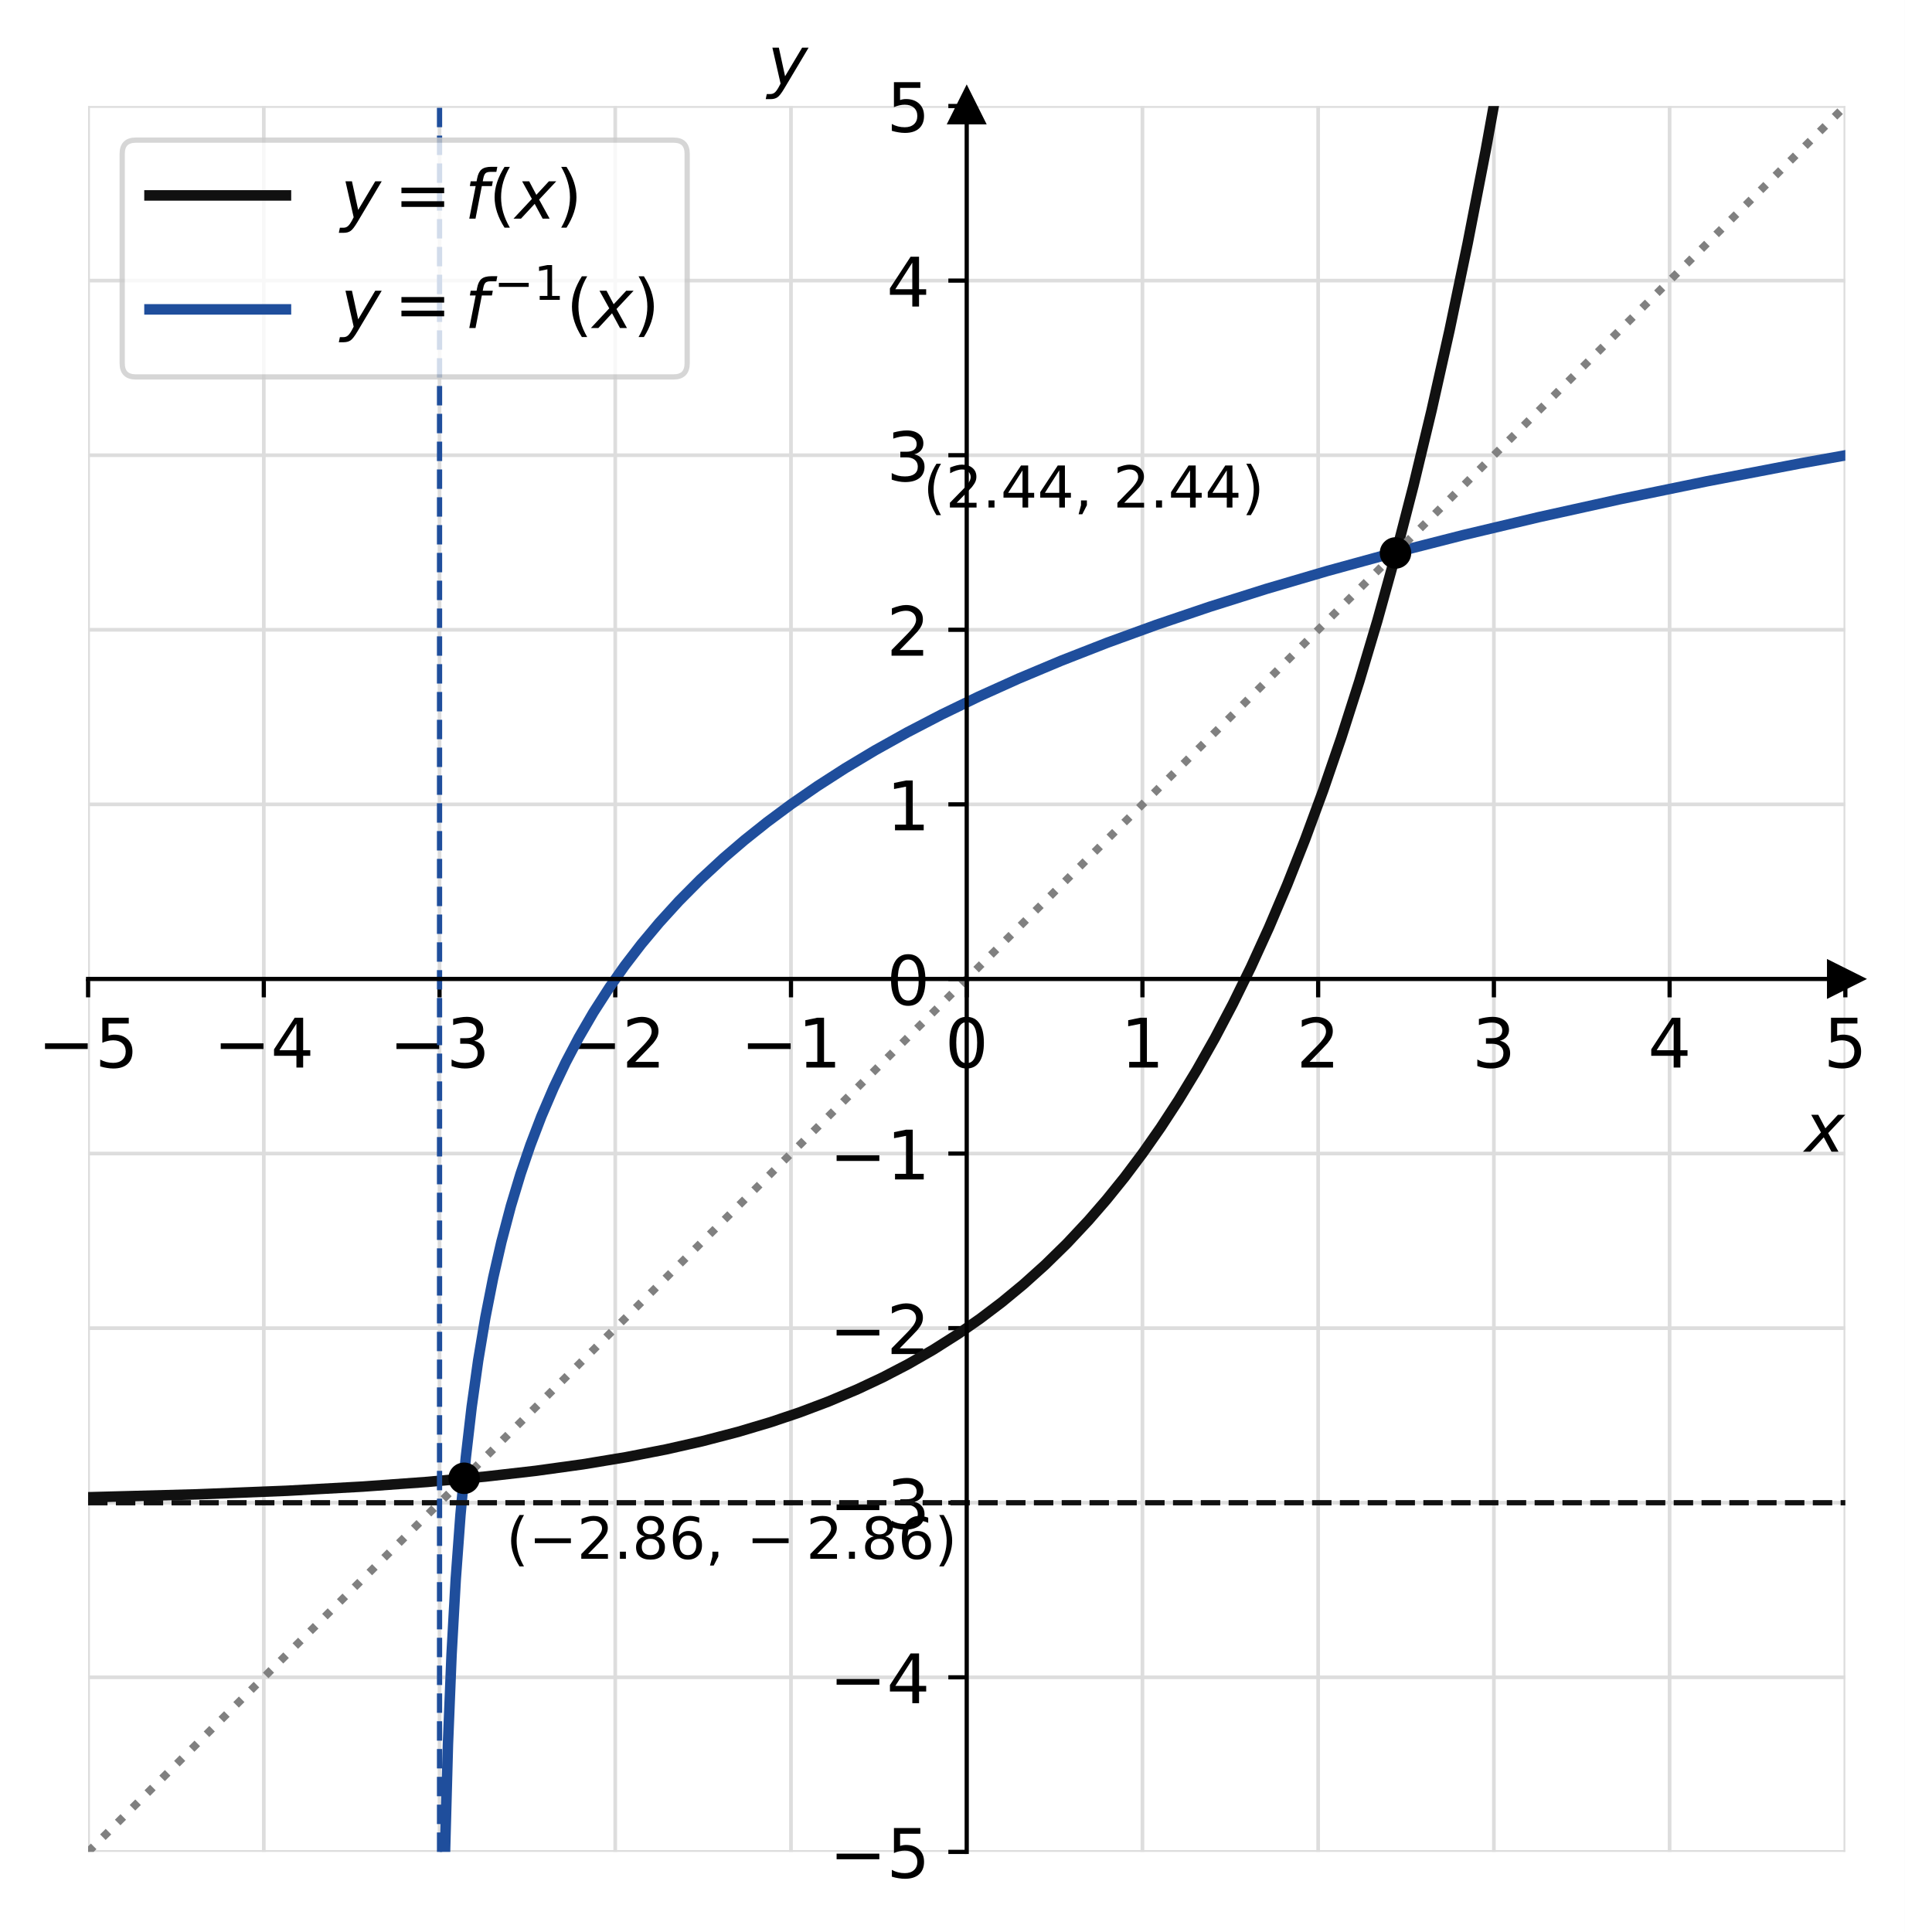
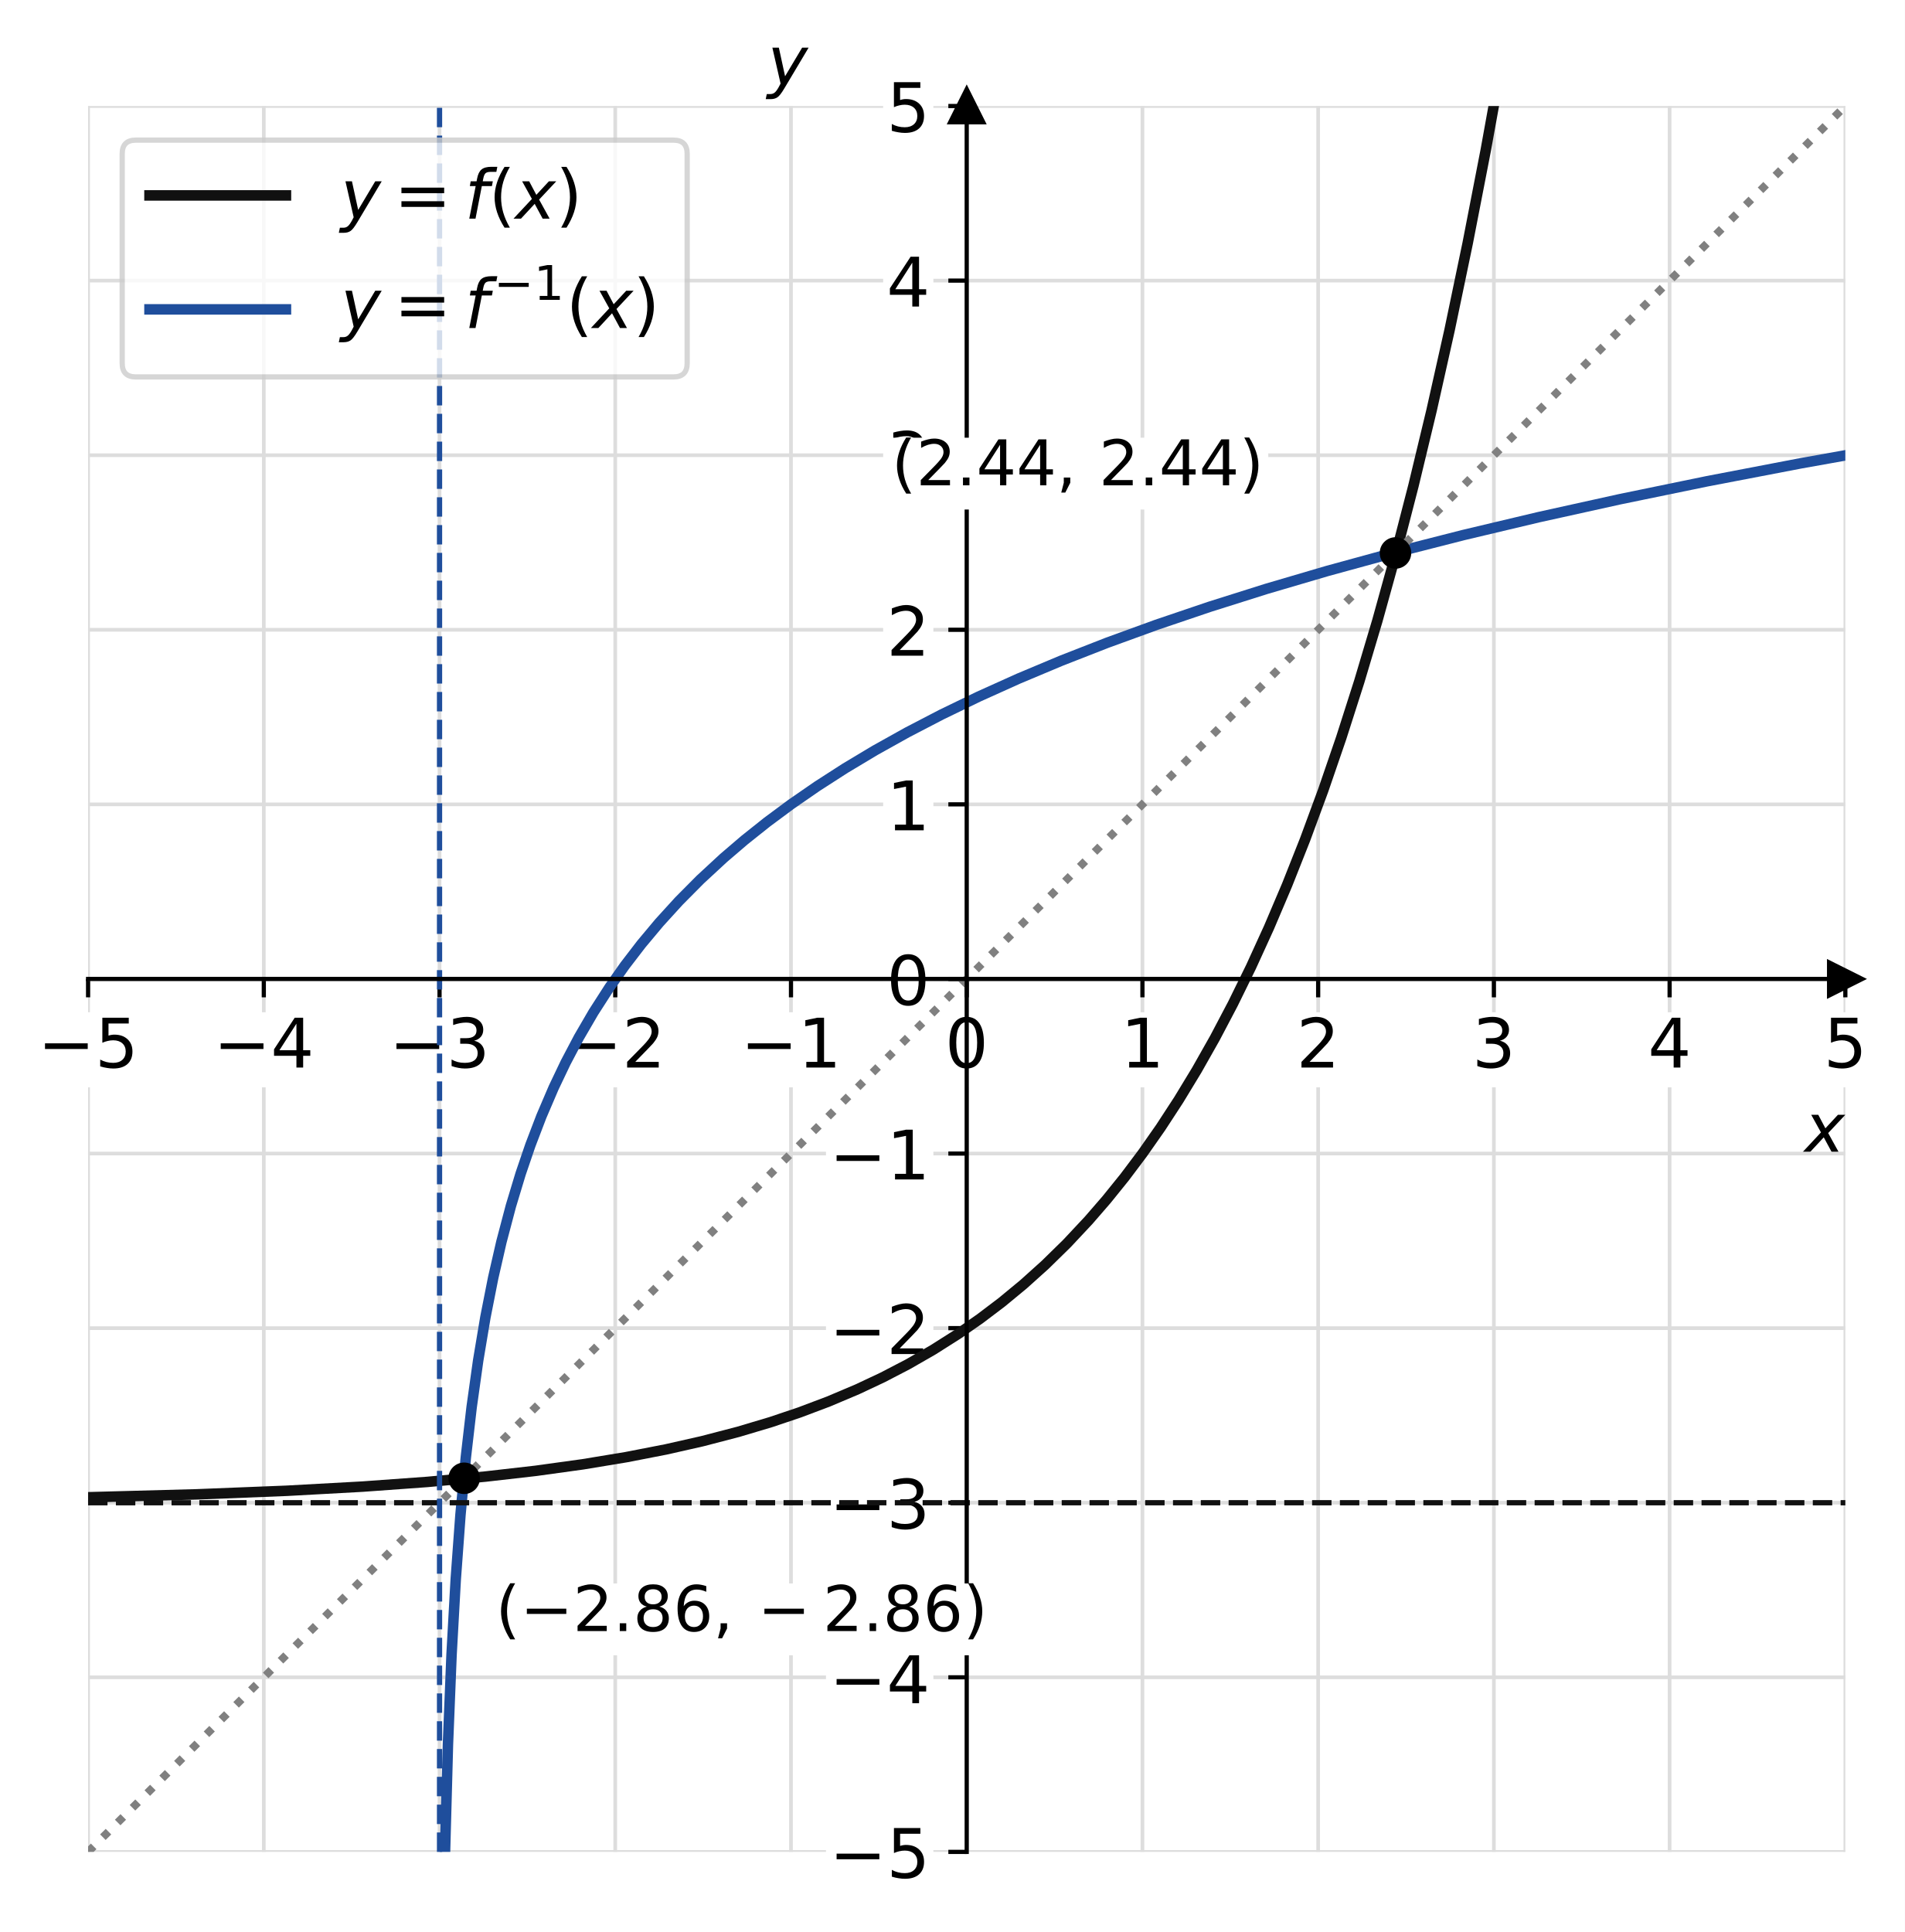
<svg xmlns="http://www.w3.org/2000/svg" xmlns:xlink="http://www.w3.org/1999/xlink" width="362.918pt" height="368.102pt" viewBox="0 0 362.918 368.102" version="1.1">
  <defs>
    <style type="text/css">*{stroke-linejoin: round; stroke-linecap: butt}</style>
  </defs>
  <g id="figure_1">
    <g id="patch_1">
      <path d="M 0 368.102  L 362.918 368.102  L 362.918 0  L 0 0  z " style="fill: #ffffff" />
    </g>
    <g id="axes_1">
      <g id="patch_2">
        <path d="M 16.782 352.84  L 351.582 352.84  L 351.582 20.2  L 16.782 20.2  z " style="fill: #ffffff" />
      </g>
      <g id="matplotlib.axis_1">
        <g id="xtick_1">
          <g id="line2d_1">
-             <path d="M 16.782 352.84  L 16.782 20.2  " clip-path="url(#p254ade5573)" style="fill: none; stroke: #dddddd; stroke-width: 0.7; stroke-linecap: square" />
+             <path d="M 16.782 352.84  L 16.782 20.2  " clip-path="url(#pc510fd204d)" style="fill: none; stroke: #dddddd; stroke-width: 0.7; stroke-linecap: square" />
          </g>
          <g id="line2d_2">
            <defs>
-               <path id="meeb665e71d" d="M 0 0  L 0 3.5  " style="stroke: #000000; stroke-width: 0.8" />
+               <path id="mfceecd394f" d="M 0 0  L 0 3.5  " style="stroke: #000000; stroke-width: 0.8" />
            </defs>
            <g>
-               <use xlink:href="#meeb665e71d" x="16.782" y="186.52" style="stroke: #000000; stroke-width: 0.8" />
+               <use xlink:href="#mfceecd394f" x="16.782" y="186.52" style="stroke: #000000; stroke-width: 0.8" />
            </g>
          </g>
          <g id="text_1">
+             <g id="patch_3">
+               <path d="M 6.55 207.17  L 27.015 207.17  L 27.015 192.87  L 6.55 192.87  z " style="fill: #ffffff" />
+             </g>
            <text style="font-size: 13px; font-family: 'DejaVu Sans'; text-anchor: middle" x="16.782" y="203.397" transform="rotate(-0 16.78242 203.397)">−5</text>
          </g>
        </g>
        <g id="xtick_2">
          <g id="line2d_3">
-             <path d="M 50.262 352.84  L 50.262 20.2  " clip-path="url(#p254ade5573)" style="fill: none; stroke: #dddddd; stroke-width: 0.7; stroke-linecap: square" />
+             <path d="M 50.262 352.84  L 50.262 20.2  " clip-path="url(#pc510fd204d)" style="fill: none; stroke: #dddddd; stroke-width: 0.7; stroke-linecap: square" />
          </g>
          <g id="line2d_4">
            <g>
-               <use xlink:href="#meeb665e71d" x="50.262" y="186.52" style="stroke: #000000; stroke-width: 0.8" />
+               <use xlink:href="#mfceecd394f" x="50.262" y="186.52" style="stroke: #000000; stroke-width: 0.8" />
            </g>
          </g>
          <g id="text_2">
+             <g id="patch_4">
+               <path d="M 40.03 207.17  L 60.495 207.17  L 60.495 192.87  L 40.03 192.87  z " style="fill: #ffffff" />
+             </g>
            <text style="font-size: 13px; font-family: 'DejaVu Sans'; text-anchor: middle" x="50.262" y="203.397" transform="rotate(-0 50.26242 203.397)">−4</text>
          </g>
        </g>
        <g id="xtick_3">
          <g id="line2d_5">
-             <path d="M 83.742 352.84  L 83.742 20.2  " clip-path="url(#p254ade5573)" style="fill: none; stroke: #dddddd; stroke-width: 0.7; stroke-linecap: square" />
+             <path d="M 83.742 352.84  L 83.742 20.2  " clip-path="url(#pc510fd204d)" style="fill: none; stroke: #dddddd; stroke-width: 0.7; stroke-linecap: square" />
          </g>
          <g id="line2d_6">
            <g>
-               <use xlink:href="#meeb665e71d" x="83.742" y="186.52" style="stroke: #000000; stroke-width: 0.8" />
+               <use xlink:href="#mfceecd394f" x="83.742" y="186.52" style="stroke: #000000; stroke-width: 0.8" />
            </g>
          </g>
          <g id="text_3">
+             <g id="patch_5">
+               <path d="M 73.51 207.17  L 93.975 207.17  L 93.975 192.87  L 73.51 192.87  z " style="fill: #ffffff" />
+             </g>
            <text style="font-size: 13px; font-family: 'DejaVu Sans'; text-anchor: middle" x="83.742" y="203.397" transform="rotate(-0 83.74242 203.397)">−3</text>
          </g>
        </g>
        <g id="xtick_4">
          <g id="line2d_7">
-             <path d="M 117.222 352.84  L 117.222 20.2  " clip-path="url(#p254ade5573)" style="fill: none; stroke: #dddddd; stroke-width: 0.7; stroke-linecap: square" />
+             <path d="M 117.222 352.84  L 117.222 20.2  " clip-path="url(#pc510fd204d)" style="fill: none; stroke: #dddddd; stroke-width: 0.7; stroke-linecap: square" />
          </g>
          <g id="line2d_8">
            <g>
-               <use xlink:href="#meeb665e71d" x="117.222" y="186.52" style="stroke: #000000; stroke-width: 0.8" />
+               <use xlink:href="#mfceecd394f" x="117.222" y="186.52" style="stroke: #000000; stroke-width: 0.8" />
            </g>
          </g>
          <g id="text_4">
+             <g id="patch_6">
+               <path d="M 106.99 207.17  L 127.455 207.17  L 127.455 192.87  L 106.99 192.87  z " style="fill: #ffffff" />
+             </g>
            <text style="font-size: 13px; font-family: 'DejaVu Sans'; text-anchor: middle" x="117.222" y="203.397" transform="rotate(-0 117.2224 203.397)">−2</text>
          </g>
        </g>
        <g id="xtick_5">
          <g id="line2d_9">
-             <path d="M 150.702 352.84  L 150.702 20.2  " clip-path="url(#p254ade5573)" style="fill: none; stroke: #dddddd; stroke-width: 0.7; stroke-linecap: square" />
+             <path d="M 150.702 352.84  L 150.702 20.2  " clip-path="url(#pc510fd204d)" style="fill: none; stroke: #dddddd; stroke-width: 0.7; stroke-linecap: square" />
          </g>
          <g id="line2d_10">
            <g>
-               <use xlink:href="#meeb665e71d" x="150.702" y="186.52" style="stroke: #000000; stroke-width: 0.8" />
+               <use xlink:href="#mfceecd394f" x="150.702" y="186.52" style="stroke: #000000; stroke-width: 0.8" />
            </g>
          </g>
          <g id="text_5">
+             <g id="patch_7">
+               <path d="M 140.47 207.17  L 160.935 207.17  L 160.935 192.87  L 140.47 192.87  z " style="fill: #ffffff" />
+             </g>
            <text style="font-size: 13px; font-family: 'DejaVu Sans'; text-anchor: middle" x="150.702" y="203.397" transform="rotate(-0 150.7024 203.397)">−1</text>
          </g>
        </g>
        <g id="xtick_6">
          <g id="line2d_11">
-             <path d="M 184.182 352.84  L 184.182 20.2  " clip-path="url(#p254ade5573)" style="fill: none; stroke: #dddddd; stroke-width: 0.7; stroke-linecap: square" />
+             <path d="M 184.182 352.84  L 184.182 20.2  " clip-path="url(#pc510fd204d)" style="fill: none; stroke: #dddddd; stroke-width: 0.7; stroke-linecap: square" />
          </g>
          <g id="line2d_12">
            <g>
-               <use xlink:href="#meeb665e71d" x="184.182" y="186.52" style="stroke: #000000; stroke-width: 0.8" />
+               <use xlink:href="#mfceecd394f" x="184.182" y="186.52" style="stroke: #000000; stroke-width: 0.8" />
            </g>
          </g>
          <g id="text_6">
+             <g id="patch_8">
+               <path d="M 179.397 207.17  L 188.968 207.17  L 188.968 192.87  L 179.397 192.87  z " style="fill: #ffffff" />
+             </g>
            <text style="font-size: 13px; font-family: 'DejaVu Sans'; text-anchor: middle" x="184.182" y="203.397" transform="rotate(-0 184.1824 203.397)">0</text>
          </g>
        </g>
        <g id="xtick_7">
          <g id="line2d_13">
-             <path d="M 217.662 352.84  L 217.662 20.2  " clip-path="url(#p254ade5573)" style="fill: none; stroke: #dddddd; stroke-width: 0.7; stroke-linecap: square" />
+             <path d="M 217.662 352.84  L 217.662 20.2  " clip-path="url(#pc510fd204d)" style="fill: none; stroke: #dddddd; stroke-width: 0.7; stroke-linecap: square" />
          </g>
          <g id="line2d_14">
            <g>
-               <use xlink:href="#meeb665e71d" x="217.662" y="186.52" style="stroke: #000000; stroke-width: 0.8" />
+               <use xlink:href="#mfceecd394f" x="217.662" y="186.52" style="stroke: #000000; stroke-width: 0.8" />
            </g>
          </g>
          <g id="text_7">
+             <g id="patch_9">
+               <path d="M 212.877 207.17  L 222.448 207.17  L 222.448 192.87  L 212.877 192.87  z " style="fill: #ffffff" />
+             </g>
            <text style="font-size: 13px; font-family: 'DejaVu Sans'; text-anchor: middle" x="217.662" y="203.397" transform="rotate(-0 217.6624 203.397)">1</text>
          </g>
        </g>
        <g id="xtick_8">
          <g id="line2d_15">
-             <path d="M 251.142 352.84  L 251.142 20.2  " clip-path="url(#p254ade5573)" style="fill: none; stroke: #dddddd; stroke-width: 0.7; stroke-linecap: square" />
+             <path d="M 251.142 352.84  L 251.142 20.2  " clip-path="url(#pc510fd204d)" style="fill: none; stroke: #dddddd; stroke-width: 0.7; stroke-linecap: square" />
          </g>
          <g id="line2d_16">
            <g>
-               <use xlink:href="#meeb665e71d" x="251.142" y="186.52" style="stroke: #000000; stroke-width: 0.8" />
+               <use xlink:href="#mfceecd394f" x="251.142" y="186.52" style="stroke: #000000; stroke-width: 0.8" />
            </g>
          </g>
          <g id="text_8">
+             <g id="patch_10">
+               <path d="M 246.357 207.17  L 255.928 207.17  L 255.928 192.87  L 246.357 192.87  z " style="fill: #ffffff" />
+             </g>
            <text style="font-size: 13px; font-family: 'DejaVu Sans'; text-anchor: middle" x="251.142" y="203.397" transform="rotate(-0 251.1424 203.397)">2</text>
          </g>
        </g>
        <g id="xtick_9">
          <g id="line2d_17">
-             <path d="M 284.622 352.84  L 284.622 20.2  " clip-path="url(#p254ade5573)" style="fill: none; stroke: #dddddd; stroke-width: 0.7; stroke-linecap: square" />
+             <path d="M 284.622 352.84  L 284.622 20.2  " clip-path="url(#pc510fd204d)" style="fill: none; stroke: #dddddd; stroke-width: 0.7; stroke-linecap: square" />
          </g>
          <g id="line2d_18">
            <g>
-               <use xlink:href="#meeb665e71d" x="284.622" y="186.52" style="stroke: #000000; stroke-width: 0.8" />
+               <use xlink:href="#mfceecd394f" x="284.622" y="186.52" style="stroke: #000000; stroke-width: 0.8" />
            </g>
          </g>
          <g id="text_9">
+             <g id="patch_11">
+               <path d="M 279.837 207.17  L 289.408 207.17  L 289.408 192.87  L 279.837 192.87  z " style="fill: #ffffff" />
+             </g>
            <text style="font-size: 13px; font-family: 'DejaVu Sans'; text-anchor: middle" x="284.622" y="203.397" transform="rotate(-0 284.6224 203.397)">3</text>
          </g>
        </g>
        <g id="xtick_10">
          <g id="line2d_19">
-             <path d="M 318.102 352.84  L 318.102 20.2  " clip-path="url(#p254ade5573)" style="fill: none; stroke: #dddddd; stroke-width: 0.7; stroke-linecap: square" />
+             <path d="M 318.102 352.84  L 318.102 20.2  " clip-path="url(#pc510fd204d)" style="fill: none; stroke: #dddddd; stroke-width: 0.7; stroke-linecap: square" />
          </g>
          <g id="line2d_20">
            <g>
-               <use xlink:href="#meeb665e71d" x="318.102" y="186.52" style="stroke: #000000; stroke-width: 0.8" />
+               <use xlink:href="#mfceecd394f" x="318.102" y="186.52" style="stroke: #000000; stroke-width: 0.8" />
            </g>
          </g>
          <g id="text_10">
+             <g id="patch_12">
+               <path d="M 313.317 207.17  L 322.888 207.17  L 322.888 192.87  L 313.317 192.87  z " style="fill: #ffffff" />
+             </g>
            <text style="font-size: 13px; font-family: 'DejaVu Sans'; text-anchor: middle" x="318.102" y="203.397" transform="rotate(-0 318.1024 203.397)">4</text>
          </g>
        </g>
        <g id="xtick_11">
          <g id="line2d_21">
-             <path d="M 351.582 352.84  L 351.582 20.2  " clip-path="url(#p254ade5573)" style="fill: none; stroke: #dddddd; stroke-width: 0.7; stroke-linecap: square" />
+             <path d="M 351.582 352.84  L 351.582 20.2  " clip-path="url(#pc510fd204d)" style="fill: none; stroke: #dddddd; stroke-width: 0.7; stroke-linecap: square" />
          </g>
          <g id="line2d_22">
            <g>
-               <use xlink:href="#meeb665e71d" x="351.582" y="186.52" style="stroke: #000000; stroke-width: 0.8" />
+               <use xlink:href="#mfceecd394f" x="351.582" y="186.52" style="stroke: #000000; stroke-width: 0.8" />
            </g>
          </g>
          <g id="text_11">
+             <g id="patch_13">
+               <path d="M 346.797 207.17  L 356.368 207.17  L 356.368 192.87  L 346.797 192.87  z " style="fill: #ffffff" />
+             </g>
            <text style="font-size: 13px; font-family: 'DejaVu Sans'; text-anchor: middle" x="351.582" y="203.397" transform="rotate(-0 351.5824 203.397)">5</text>
          </g>
        </g>
        <g id="text_12">
          <g transform="translate(343.7824 220.397)">
            <text>
              <tspan x="0" y="-0.891" style="font-style: oblique; font-size: 13px; font-family: 'DejaVu Sans'">x</tspan>
            </text>
          </g>
        </g>
      </g>
      <g id="matplotlib.axis_2">
        <g id="ytick_1">
          <g id="line2d_23">
-             <path d="M 16.782 352.84  L 351.582 352.84  " clip-path="url(#p254ade5573)" style="fill: none; stroke: #dddddd; stroke-width: 0.7; stroke-linecap: square" />
+             <path d="M 16.782 352.84  L 351.582 352.84  " clip-path="url(#pc510fd204d)" style="fill: none; stroke: #dddddd; stroke-width: 0.7; stroke-linecap: square" />
          </g>
          <g id="line2d_24">
            <defs>
-               <path id="m6f1c6dfd86" d="M 0 0  L -3.5 0  " style="stroke: #000000; stroke-width: 0.8" />
+               <path id="m710ad077df" d="M 0 0  L -3.5 0  " style="stroke: #000000; stroke-width: 0.8" />
            </defs>
            <g>
-               <use xlink:href="#m6f1c6dfd86" x="184.182" y="352.84" style="stroke: #000000; stroke-width: 0.8" />
+               <use xlink:href="#m710ad077df" x="184.182" y="352.84" style="stroke: #000000; stroke-width: 0.8" />
            </g>
          </g>
          <g id="text_13">
+             <g id="patch_14">
+               <path d="M 157.368 361.552  L 177.832 361.552  L 177.832 347.252  L 157.368 347.252  z " style="fill: #ffffff" />
+             </g>
            <text style="font-size: 13px; font-family: 'DejaVu Sans'; text-anchor: end" x="177.182" y="357.778" transform="rotate(-0 177.1824 357.7785)">−5</text>
          </g>
        </g>
        <g id="ytick_2">
          <g id="line2d_25">
-             <path d="M 16.782 319.576  L 351.582 319.576  " clip-path="url(#p254ade5573)" style="fill: none; stroke: #dddddd; stroke-width: 0.7; stroke-linecap: square" />
+             <path d="M 16.782 319.576  L 351.582 319.576  " clip-path="url(#pc510fd204d)" style="fill: none; stroke: #dddddd; stroke-width: 0.7; stroke-linecap: square" />
          </g>
          <g id="line2d_26">
            <g>
-               <use xlink:href="#m6f1c6dfd86" x="184.182" y="319.576" style="stroke: #000000; stroke-width: 0.8" />
+               <use xlink:href="#m710ad077df" x="184.182" y="319.576" style="stroke: #000000; stroke-width: 0.8" />
            </g>
          </g>
          <g id="text_14">
+             <g id="patch_15">
+               <path d="M 157.368 328.288  L 177.832 328.288  L 177.832 313.988  L 157.368 313.988  z " style="fill: #ffffff" />
+             </g>
            <text style="font-size: 13px; font-family: 'DejaVu Sans'; text-anchor: end" x="177.182" y="324.514" transform="rotate(-0 177.1824 324.5145)">−4</text>
          </g>
        </g>
        <g id="ytick_3">
          <g id="line2d_27">
-             <path d="M 16.782 286.312  L 351.582 286.312  " clip-path="url(#p254ade5573)" style="fill: none; stroke: #dddddd; stroke-width: 0.7; stroke-linecap: square" />
+             <path d="M 16.782 286.312  L 351.582 286.312  " clip-path="url(#pc510fd204d)" style="fill: none; stroke: #dddddd; stroke-width: 0.7; stroke-linecap: square" />
          </g>
          <g id="line2d_28">
            <g>
-               <use xlink:href="#m6f1c6dfd86" x="184.182" y="286.312" style="stroke: #000000; stroke-width: 0.8" />
+               <use xlink:href="#m710ad077df" x="184.182" y="286.312" style="stroke: #000000; stroke-width: 0.8" />
            </g>
          </g>
          <g id="text_15">
+             <g id="patch_16">
+               <path d="M 157.368 295.024  L 177.832 295.024  L 177.832 280.724  L 157.368 280.724  z " style="fill: #ffffff" />
+             </g>
            <text style="font-size: 13px; font-family: 'DejaVu Sans'; text-anchor: end" x="177.182" y="291.25" transform="rotate(-0 177.1824 291.2505)">−3</text>
          </g>
        </g>
        <g id="ytick_4">
          <g id="line2d_29">
-             <path d="M 16.782 253.048  L 351.582 253.048  " clip-path="url(#p254ade5573)" style="fill: none; stroke: #dddddd; stroke-width: 0.7; stroke-linecap: square" />
+             <path d="M 16.782 253.048  L 351.582 253.048  " clip-path="url(#pc510fd204d)" style="fill: none; stroke: #dddddd; stroke-width: 0.7; stroke-linecap: square" />
          </g>
          <g id="line2d_30">
            <g>
-               <use xlink:href="#m6f1c6dfd86" x="184.182" y="253.048" style="stroke: #000000; stroke-width: 0.8" />
+               <use xlink:href="#m710ad077df" x="184.182" y="253.048" style="stroke: #000000; stroke-width: 0.8" />
            </g>
          </g>
          <g id="text_16">
+             <g id="patch_17">
+               <path d="M 157.368 261.76  L 177.832 261.76  L 177.832 247.46  L 157.368 247.46  z " style="fill: #ffffff" />
+             </g>
            <text style="font-size: 13px; font-family: 'DejaVu Sans'; text-anchor: end" x="177.182" y="257.986" transform="rotate(-0 177.1824 257.9865)">−2</text>
          </g>
        </g>
        <g id="ytick_5">
          <g id="line2d_31">
-             <path d="M 16.782 219.784  L 351.582 219.784  " clip-path="url(#p254ade5573)" style="fill: none; stroke: #dddddd; stroke-width: 0.7; stroke-linecap: square" />
+             <path d="M 16.782 219.784  L 351.582 219.784  " clip-path="url(#pc510fd204d)" style="fill: none; stroke: #dddddd; stroke-width: 0.7; stroke-linecap: square" />
          </g>
          <g id="line2d_32">
            <g>
-               <use xlink:href="#m6f1c6dfd86" x="184.182" y="219.784" style="stroke: #000000; stroke-width: 0.8" />
+               <use xlink:href="#m710ad077df" x="184.182" y="219.784" style="stroke: #000000; stroke-width: 0.8" />
            </g>
          </g>
          <g id="text_17">
+             <g id="patch_18">
+               <path d="M 157.368 228.496  L 177.832 228.496  L 177.832 214.196  L 157.368 214.196  z " style="fill: #ffffff" />
+             </g>
            <text style="font-size: 13px; font-family: 'DejaVu Sans'; text-anchor: end" x="177.182" y="224.722" transform="rotate(-0 177.1824 224.7225)">−1</text>
          </g>
        </g>
        <g id="ytick_6">
          <g id="line2d_33">
-             <path d="M 16.782 186.52  L 351.582 186.52  " clip-path="url(#p254ade5573)" style="fill: none; stroke: #dddddd; stroke-width: 0.7; stroke-linecap: square" />
+             <path d="M 16.782 186.52  L 351.582 186.52  " clip-path="url(#pc510fd204d)" style="fill: none; stroke: #dddddd; stroke-width: 0.7; stroke-linecap: square" />
          </g>
          <g id="line2d_34">
            <g>
-               <use xlink:href="#m6f1c6dfd86" x="184.182" y="186.52" style="stroke: #000000; stroke-width: 0.8" />
+               <use xlink:href="#m710ad077df" x="184.182" y="186.52" style="stroke: #000000; stroke-width: 0.8" />
            </g>
          </g>
          <g id="text_18">
+             <g id="patch_19">
+               <path d="M 168.261 195.232  L 177.832 195.232  L 177.832 180.932  L 168.261 180.932  z " style="fill: #ffffff" />
+             </g>
            <text style="font-size: 13px; font-family: 'DejaVu Sans'; text-anchor: end" x="177.182" y="191.458" transform="rotate(-0 177.1824 191.4585)">0</text>
          </g>
        </g>
        <g id="ytick_7">
          <g id="line2d_35">
-             <path d="M 16.782 153.256  L 351.582 153.256  " clip-path="url(#p254ade5573)" style="fill: none; stroke: #dddddd; stroke-width: 0.7; stroke-linecap: square" />
+             <path d="M 16.782 153.256  L 351.582 153.256  " clip-path="url(#pc510fd204d)" style="fill: none; stroke: #dddddd; stroke-width: 0.7; stroke-linecap: square" />
          </g>
          <g id="line2d_36">
            <g>
-               <use xlink:href="#m6f1c6dfd86" x="184.182" y="153.256" style="stroke: #000000; stroke-width: 0.8" />
+               <use xlink:href="#m710ad077df" x="184.182" y="153.256" style="stroke: #000000; stroke-width: 0.8" />
            </g>
          </g>
          <g id="text_19">
+             <g id="patch_20">
+               <path d="M 168.261 161.968  L 177.832 161.968  L 177.832 147.668  L 168.261 147.668  z " style="fill: #ffffff" />
+             </g>
            <text style="font-size: 13px; font-family: 'DejaVu Sans'; text-anchor: end" x="177.182" y="158.194" transform="rotate(-0 177.1824 158.1945)">1</text>
          </g>
        </g>
        <g id="ytick_8">
          <g id="line2d_37">
-             <path d="M 16.782 119.992  L 351.582 119.992  " clip-path="url(#p254ade5573)" style="fill: none; stroke: #dddddd; stroke-width: 0.7; stroke-linecap: square" />
+             <path d="M 16.782 119.992  L 351.582 119.992  " clip-path="url(#pc510fd204d)" style="fill: none; stroke: #dddddd; stroke-width: 0.7; stroke-linecap: square" />
          </g>
          <g id="line2d_38">
            <g>
-               <use xlink:href="#m6f1c6dfd86" x="184.182" y="119.992" style="stroke: #000000; stroke-width: 0.8" />
+               <use xlink:href="#m710ad077df" x="184.182" y="119.992" style="stroke: #000000; stroke-width: 0.8" />
            </g>
          </g>
          <g id="text_20">
+             <g id="patch_21">
+               <path d="M 168.261 128.704  L 177.832 128.704  L 177.832 114.404  L 168.261 114.404  z " style="fill: #ffffff" />
+             </g>
            <text style="font-size: 13px; font-family: 'DejaVu Sans'; text-anchor: end" x="177.182" y="124.93" transform="rotate(-0 177.1824 124.9305)">2</text>
          </g>
        </g>
        <g id="ytick_9">
          <g id="line2d_39">
-             <path d="M 16.782 86.728  L 351.582 86.728  " clip-path="url(#p254ade5573)" style="fill: none; stroke: #dddddd; stroke-width: 0.7; stroke-linecap: square" />
+             <path d="M 16.782 86.728  L 351.582 86.728  " clip-path="url(#pc510fd204d)" style="fill: none; stroke: #dddddd; stroke-width: 0.7; stroke-linecap: square" />
          </g>
          <g id="line2d_40">
            <g>
-               <use xlink:href="#m6f1c6dfd86" x="184.182" y="86.728" style="stroke: #000000; stroke-width: 0.8" />
+               <use xlink:href="#m710ad077df" x="184.182" y="86.728" style="stroke: #000000; stroke-width: 0.8" />
            </g>
          </g>
          <g id="text_21">
+             <g id="patch_22">
+               <path d="M 168.261 95.44  L 177.832 95.44  L 177.832 81.14  L 168.261 81.14  z " style="fill: #ffffff" />
+             </g>
            <text style="font-size: 13px; font-family: 'DejaVu Sans'; text-anchor: end" x="177.182" y="91.666" transform="rotate(-0 177.1824 91.66648)">3</text>
          </g>
        </g>
        <g id="ytick_10">
          <g id="line2d_41">
-             <path d="M 16.782 53.464  L 351.582 53.464  " clip-path="url(#p254ade5573)" style="fill: none; stroke: #dddddd; stroke-width: 0.7; stroke-linecap: square" />
+             <path d="M 16.782 53.464  L 351.582 53.464  " clip-path="url(#pc510fd204d)" style="fill: none; stroke: #dddddd; stroke-width: 0.7; stroke-linecap: square" />
          </g>
          <g id="line2d_42">
            <g>
-               <use xlink:href="#m6f1c6dfd86" x="184.182" y="53.464" style="stroke: #000000; stroke-width: 0.8" />
+               <use xlink:href="#m710ad077df" x="184.182" y="53.464" style="stroke: #000000; stroke-width: 0.8" />
            </g>
          </g>
          <g id="text_22">
+             <g id="patch_23">
+               <path d="M 168.261 62.176  L 177.832 62.176  L 177.832 47.876  L 168.261 47.876  z " style="fill: #ffffff" />
+             </g>
            <text style="font-size: 13px; font-family: 'DejaVu Sans'; text-anchor: end" x="177.182" y="58.402" transform="rotate(-0 177.1824 58.40248)">4</text>
          </g>
        </g>
        <g id="ytick_11">
          <g id="line2d_43">
-             <path d="M 16.782 20.2  L 351.582 20.2  " clip-path="url(#p254ade5573)" style="fill: none; stroke: #dddddd; stroke-width: 0.7; stroke-linecap: square" />
+             <path d="M 16.782 20.2  L 351.582 20.2  " clip-path="url(#pc510fd204d)" style="fill: none; stroke: #dddddd; stroke-width: 0.7; stroke-linecap: square" />
          </g>
          <g id="line2d_44">
            <g>
-               <use xlink:href="#m6f1c6dfd86" x="184.182" y="20.2" style="stroke: #000000; stroke-width: 0.8" />
+               <use xlink:href="#m710ad077df" x="184.182" y="20.2" style="stroke: #000000; stroke-width: 0.8" />
            </g>
          </g>
          <g id="text_23">
+             <g id="patch_24">
+               <path d="M 168.261 28.912  L 177.832 28.912  L 177.832 14.612  L 168.261 14.612  z " style="fill: #ffffff" />
+             </g>
            <text style="font-size: 13px; font-family: 'DejaVu Sans'; text-anchor: end" x="177.182" y="25.138" transform="rotate(-0 177.1824 25.13848)">5</text>
          </g>
        </g>
        <g id="text_24">
          <g transform="translate(146.2176 17.07695)">
            <text>
              <tspan x="0" y="-0.891" style="font-style: oblique; font-size: 13px; font-family: 'DejaVu Sans'">y</tspan>
            </text>
          </g>
        </g>
      </g>
      <g id="line2d_45">
        <defs>
-           <path id="ma82d5827c9" d="M 3 0  L -3 -3  L -3 3  z " style="stroke: #000000; stroke-linejoin: miter" />
+           <path id="ma041a479a7" d="M 3 0  L -3 -3  L -3 3  z " style="stroke: #000000; stroke-linejoin: miter" />
        </defs>
        <g>
-           <use xlink:href="#ma82d5827c9" x="351.582" y="186.52" style="stroke: #000000; stroke-linejoin: miter" />
+           <use xlink:href="#ma041a479a7" x="351.582" y="186.52" style="stroke: #000000; stroke-linejoin: miter" />
        </g>
      </g>
      <g id="line2d_46">
        <defs>
-           <path id="m17e1a55dab" d="M 0 -3  L -3 3  L 3 3  z " style="stroke: #000000; stroke-linejoin: miter" />
+           <path id="m551f48c15e" d="M 0 -3  L -3 3  L 3 3  z " style="stroke: #000000; stroke-linejoin: miter" />
        </defs>
        <g>
-           <use xlink:href="#m17e1a55dab" x="184.182" y="20.2" style="stroke: #000000; stroke-linejoin: miter" />
+           <use xlink:href="#m551f48c15e" x="184.182" y="20.2" style="stroke: #000000; stroke-linejoin: miter" />
        </g>
      </g>
      <g id="line2d_47">
-         <path d="M 16.782 285.272  L 37.424 284.718  L 54.626 284.036  L 69.075 283.243  L 81.46 282.346  L 92.469 281.331  L 102.102 280.231  L 111.047 278.994  L 119.303 277.63  L 126.872 276.157  L 133.753 274.602  L 140.633 272.81  L 146.826 270.963  L 152.33 269.11  L 157.835 267.033  L 163.339 264.706  L 168.156 262.441  L 172.972 259.938  L 177.788 257.172  L 182.605 254.117  L 186.733 251.244  L 190.862 248.115  L 194.99 244.707  L 199.118 240.994  L 203.247 236.951  L 207.375 232.546  L 210.815 228.577  L 214.256 224.315  L 217.696 219.738  L 221.136 214.823  L 224.577 209.545  L 228.017 203.878  L 231.457 197.793  L 234.897 191.258  L 238.338 184.241  L 241.778 176.705  L 245.218 168.614  L 248.659 159.925  L 252.099 150.595  L 255.539 140.576  L 258.98 129.817  L 262.42 118.264  L 265.86 105.858  L 269.3 92.536  L 272.741 78.231  L 276.181 62.87  L 279.621 46.374  L 283.062 28.661  L 286.502 9.641  L 288.324 -1  L 288.324 -1  " clip-path="url(#p254ade5573)" style="fill: none; stroke: #111111; stroke-width: 2; stroke-linecap: square" />
+         <path d="M 16.782 285.272  L 37.424 284.718  L 54.626 284.036  L 69.075 283.243  L 81.46 282.346  L 92.469 281.331  L 102.102 280.231  L 111.047 278.994  L 119.303 277.63  L 126.872 276.157  L 133.753 274.602  L 140.633 272.81  L 146.826 270.963  L 152.33 269.11  L 157.835 267.033  L 163.339 264.706  L 168.156 262.441  L 172.972 259.938  L 177.788 257.172  L 182.605 254.117  L 186.733 251.244  L 190.862 248.115  L 194.99 244.707  L 199.118 240.994  L 203.247 236.951  L 207.375 232.546  L 210.815 228.577  L 214.256 224.315  L 217.696 219.738  L 221.136 214.823  L 224.577 209.545  L 228.017 203.878  L 231.457 197.793  L 234.897 191.258  L 238.338 184.241  L 241.778 176.705  L 245.218 168.614  L 248.659 159.925  L 252.099 150.595  L 255.539 140.576  L 258.98 129.817  L 262.42 118.264  L 265.86 105.858  L 269.3 92.536  L 272.741 78.231  L 276.181 62.87  L 279.621 46.374  L 283.062 28.661  L 286.502 9.641  L 288.324 -1  L 288.324 -1  " clip-path="url(#pc510fd204d)" style="fill: none; stroke: #111111; stroke-width: 2; stroke-linecap: square" />
      </g>
      <g id="line2d_48">
-         <path d="M 84.789 352.84  L 85.347 332.331  L 86.033 315.241  L 86.831 300.885  L 87.734 288.58  L 88.756 277.642  L 89.863 268.071  L 91.108 259.184  L 92.481 250.98  L 93.963 243.461  L 95.528 236.624  L 97.332 229.788  L 99.191 223.636  L 101.056 218.167  L 103.146 212.698  L 105.488 207.229  L 107.769 202.443  L 110.288 197.658  L 113.071 192.873  L 116.147 188.087  L 119.038 183.986  L 122.187 179.884  L 125.618 175.782  L 129.354 171.68  L 133.424 167.579  L 137.858 163.477  L 141.852 160.059  L 146.142 156.641  L 150.749 153.223  L 155.696 149.805  L 161.007 146.386  L 166.711 142.968  L 172.837 139.55  L 179.414 136.132  L 186.477 132.714  L 194.061 129.296  L 202.205 125.878  L 210.95 122.46  L 220.341 119.042  L 230.425 115.623  L 241.254 112.205  L 252.882 108.787  L 265.368 105.369  L 278.777 101.951  L 293.175 98.533  L 308.636 95.115  L 325.238 91.697  L 343.066 88.279  L 362.21 84.861  L 363.918 84.568  L 363.918 84.568  " clip-path="url(#p254ade5573)" style="fill: none; stroke: #1f4e9c; stroke-width: 2; stroke-linecap: square" />
+         <path d="M 84.789 352.84  L 85.347 332.331  L 86.033 315.241  L 86.831 300.885  L 87.734 288.58  L 88.756 277.642  L 89.863 268.071  L 91.108 259.184  L 92.481 250.98  L 93.963 243.461  L 95.528 236.624  L 97.332 229.788  L 99.191 223.636  L 101.056 218.167  L 103.146 212.698  L 105.488 207.229  L 107.769 202.443  L 110.288 197.658  L 113.071 192.873  L 116.147 188.087  L 119.038 183.986  L 122.187 179.884  L 125.618 175.782  L 129.354 171.68  L 133.424 167.579  L 137.858 163.477  L 141.852 160.059  L 146.142 156.641  L 150.749 153.223  L 155.696 149.805  L 161.007 146.386  L 166.711 142.968  L 172.837 139.55  L 179.414 136.132  L 186.477 132.714  L 194.061 129.296  L 202.205 125.878  L 210.95 122.46  L 220.341 119.042  L 230.425 115.623  L 241.254 112.205  L 252.882 108.787  L 265.368 105.369  L 278.777 101.951  L 293.175 98.533  L 308.636 95.115  L 325.238 91.697  L 343.066 88.279  L 362.21 84.861  L 363.918 84.568  L 363.918 84.568  " clip-path="url(#pc510fd204d)" style="fill: none; stroke: #1f4e9c; stroke-width: 2; stroke-linecap: square" />
      </g>
      <g id="line2d_49">
-         <path d="M 16.782 352.84  L 351.582 20.2  " clip-path="url(#p254ade5573)" style="fill: none; stroke-dasharray: 1.5,2.475; stroke-dashoffset: 0; stroke: #808080; stroke-width: 1.5" />
+         <path d="M 16.782 352.84  L 351.582 20.2  " clip-path="url(#pc510fd204d)" style="fill: none; stroke-dasharray: 1.5,2.475; stroke-dashoffset: 0; stroke: #808080; stroke-width: 1.5" />
      </g>
      <g id="line2d_50">
-         <path d="M 16.782 286.312  L 351.582 286.312  " clip-path="url(#p254ade5573)" style="fill: none; stroke-dasharray: 3.7,1.6; stroke-dashoffset: 0; stroke: #111111" />
+         <path d="M 16.782 286.312  L 351.582 286.312  " clip-path="url(#pc510fd204d)" style="fill: none; stroke-dasharray: 3.7,1.6; stroke-dashoffset: 0; stroke: #111111" />
      </g>
      <g id="line2d_51">
-         <path d="M 83.742 352.84  L 83.742 20.2  " clip-path="url(#p254ade5573)" style="fill: none; stroke-dasharray: 3.7,1.6; stroke-dashoffset: 0; stroke: #1f4e9c" />
+         <path d="M 83.742 352.84  L 83.742 20.2  " clip-path="url(#pc510fd204d)" style="fill: none; stroke-dasharray: 3.7,1.6; stroke-dashoffset: 0; stroke: #1f4e9c" />
      </g>
      <g id="line2d_52">
        <defs>
-           <path id="mf71163d1b5" d="M 0 2.5  C 0.663 2.5 1.299 2.237 1.768 1.768  C 2.237 1.299 2.5 0.663 2.5 0  C 2.5 -0.663 2.237 -1.299 1.768 -1.768  C 1.299 -2.237 0.663 -2.5 0 -2.5  C -0.663 -2.5 -1.299 -2.237 -1.768 -1.768  C -2.237 -1.299 -2.5 -0.663 -2.5 0  C -2.5 0.663 -2.237 1.299 -1.768 1.768  C -1.299 2.237 -0.663 2.5 0 2.5  z " style="stroke: #000000" />
+           <path id="m510d6e4b6d" d="M 0 2.5  C 0.663 2.5 1.299 2.237 1.768 1.768  C 2.237 1.299 2.5 0.663 2.5 0  C 2.5 -0.663 2.237 -1.299 1.768 -1.768  C 1.299 -2.237 0.663 -2.5 0 -2.5  C -0.663 -2.5 -1.299 -2.237 -1.768 -1.768  C -2.237 -1.299 -2.5 -0.663 -2.5 0  C -2.5 0.663 -2.237 1.299 -1.768 1.768  C -1.299 2.237 -0.663 2.5 0 2.5  z " style="stroke: #000000" />
        </defs>
-         <g clip-path="url(#p254ade5573)">
-           <use xlink:href="#mf71163d1b5" x="88.43" y="281.655" style="stroke: #000000" />
+         <g clip-path="url(#pc510fd204d)">
+           <use xlink:href="#m510d6e4b6d" x="88.43" y="281.655" style="stroke: #000000" />
        </g>
      </g>
      <g id="line2d_53">
-         <g clip-path="url(#p254ade5573)">
-           <use xlink:href="#mf71163d1b5" x="265.874" y="105.356" style="stroke: #000000" />
-         </g>
-       </g>
-       <g id="patch_3">
+         <g clip-path="url(#pc510fd204d)">
+           <use xlink:href="#m510d6e4b6d" x="265.874" y="105.356" style="stroke: #000000" />
+         </g>
+       </g>
+       <g id="patch_25">
        <path d="M 184.182 352.84  L 184.182 20.2  " style="fill: none; stroke: #000000; stroke-width: 0.8; stroke-linejoin: miter; stroke-linecap: square" />
      </g>
-       <g id="patch_4">
+       <g id="patch_26">
        <path d="M 16.782 186.52  L 351.582 186.52  " style="fill: none; stroke: #000000; stroke-width: 0.8; stroke-linejoin: miter; stroke-linecap: square" />
      </g>
      <g id="text_25">
-         <g transform="translate(175.8736 97.35584)">
+         <g id="patch_27">
+           <path d="M 169.034 97.079  L 241.634 97.079  L 241.634 83.396  L 169.034 83.396  z " style="fill: #ffffff" />
+         </g>
+         <g transform="translate(169.8736 93.35584)">
          <text>
-             <tspan x="0" y="-0.656" style="font-size: 11px; font-family: 'DejaVu Sans'">(</tspan>
-             <tspan x="4.292" y="-0.656" style="font-size: 11px; font-family: 'DejaVu Sans'">2</tspan>
-             <tspan x="11.29" y="-0.656" style="font-size: 11px; font-family: 'DejaVu Sans'">.</tspan>
-             <tspan x="14.787" y="-0.656" style="font-size: 11px; font-family: 'DejaVu Sans'">4</tspan>
-             <tspan x="21.785" y="-0.656" style="font-size: 11px; font-family: 'DejaVu Sans'">4</tspan>
-             <tspan x="28.784" y="-0.656" style="font-size: 11px; font-family: 'DejaVu Sans'">,</tspan>
-             <tspan x="36.209" y="-0.656" style="font-size: 11px; font-family: 'DejaVu Sans'">2</tspan>
-             <tspan x="43.208" y="-0.656" style="font-size: 11px; font-family: 'DejaVu Sans'">.</tspan>
-             <tspan x="46.704" y="-0.656" style="font-size: 11px; font-family: 'DejaVu Sans'">4</tspan>
-             <tspan x="53.703" y="-0.656" style="font-size: 11px; font-family: 'DejaVu Sans'">4</tspan>
-             <tspan x="60.701" y="-0.656" style="font-size: 11px; font-family: 'DejaVu Sans'">)</tspan>
+             <tspan x="0" y="-0.891" style="font-size: 12px; font-family: 'DejaVu Sans'">(</tspan>
+             <tspan x="4.682" y="-0.891" style="font-size: 12px; font-family: 'DejaVu Sans'">2</tspan>
+             <tspan x="12.316" y="-0.891" style="font-size: 12px; font-family: 'DejaVu Sans'">.</tspan>
+             <tspan x="16.131" y="-0.891" style="font-size: 12px; font-family: 'DejaVu Sans'">4</tspan>
+             <tspan x="23.766" y="-0.891" style="font-size: 12px; font-family: 'DejaVu Sans'">4</tspan>
+             <tspan x="31.4" y="-0.891" style="font-size: 12px; font-family: 'DejaVu Sans'">,</tspan>
+             <tspan x="39.501" y="-0.891" style="font-size: 12px; font-family: 'DejaVu Sans'">2</tspan>
+             <tspan x="47.136" y="-0.891" style="font-size: 12px; font-family: 'DejaVu Sans'">.</tspan>
+             <tspan x="50.95" y="-0.891" style="font-size: 12px; font-family: 'DejaVu Sans'">4</tspan>
+             <tspan x="58.585" y="-0.891" style="font-size: 12px; font-family: 'DejaVu Sans'">4</tspan>
+             <tspan x="66.22" y="-0.891" style="font-size: 12px; font-family: 'DejaVu Sans'">)</tspan>
          </text>
        </g>
      </g>
      <g id="text_26">
-         <g transform="translate(96.42962 297.655)">
+         <g id="patch_28">
+           <path d="M 93.59 315.378  L 189.11 315.378  L 189.11 301.695  L 93.59 301.695  z " style="fill: #ffffff" />
+         </g>
+         <g transform="translate(94.42962 311.655)">
          <text>
-             <tspan x="0" y="-0.656" style="font-size: 11px; font-family: 'DejaVu Sans'">(</tspan>
-             <tspan x="4.292" y="-0.656" style="font-size: 11px; font-family: 'DejaVu Sans'">−</tspan>
-             <tspan x="13.508" y="-0.656" style="font-size: 11px; font-family: 'DejaVu Sans'">2</tspan>
-             <tspan x="20.507" y="-0.656" style="font-size: 11px; font-family: 'DejaVu Sans'">.</tspan>
-             <tspan x="24.003" y="-0.656" style="font-size: 11px; font-family: 'DejaVu Sans'">8</tspan>
-             <tspan x="31.002" y="-0.656" style="font-size: 11px; font-family: 'DejaVu Sans'">6</tspan>
-             <tspan x="38" y="-0.656" style="font-size: 11px; font-family: 'DejaVu Sans'">,</tspan>
-             <tspan x="45.783" y="-0.656" style="font-size: 11px; font-family: 'DejaVu Sans'">−</tspan>
-             <tspan x="57.143" y="-0.656" style="font-size: 11px; font-family: 'DejaVu Sans'">2</tspan>
-             <tspan x="64.142" y="-0.656" style="font-size: 11px; font-family: 'DejaVu Sans'">.</tspan>
-             <tspan x="67.638" y="-0.656" style="font-size: 11px; font-family: 'DejaVu Sans'">8</tspan>
-             <tspan x="74.637" y="-0.656" style="font-size: 11px; font-family: 'DejaVu Sans'">6</tspan>
-             <tspan x="81.635" y="-0.656" style="font-size: 11px; font-family: 'DejaVu Sans'">)</tspan>
+             <tspan x="0" y="-0.891" style="font-size: 12px; font-family: 'DejaVu Sans'">(</tspan>
+             <tspan x="4.682" y="-0.891" style="font-size: 12px; font-family: 'DejaVu Sans'">−</tspan>
+             <tspan x="14.736" y="-0.891" style="font-size: 12px; font-family: 'DejaVu Sans'">2</tspan>
+             <tspan x="22.371" y="-0.891" style="font-size: 12px; font-family: 'DejaVu Sans'">.</tspan>
+             <tspan x="26.186" y="-0.891" style="font-size: 12px; font-family: 'DejaVu Sans'">8</tspan>
+             <tspan x="33.82" y="-0.891" style="font-size: 12px; font-family: 'DejaVu Sans'">6</tspan>
+             <tspan x="41.455" y="-0.891" style="font-size: 12px; font-family: 'DejaVu Sans'">,</tspan>
+             <tspan x="49.945" y="-0.891" style="font-size: 12px; font-family: 'DejaVu Sans'">−</tspan>
+             <tspan x="62.338" y="-0.891" style="font-size: 12px; font-family: 'DejaVu Sans'">2</tspan>
+             <tspan x="69.973" y="-0.891" style="font-size: 12px; font-family: 'DejaVu Sans'">.</tspan>
+             <tspan x="73.787" y="-0.891" style="font-size: 12px; font-family: 'DejaVu Sans'">8</tspan>
+             <tspan x="81.422" y="-0.891" style="font-size: 12px; font-family: 'DejaVu Sans'">6</tspan>
+             <tspan x="89.057" y="-0.891" style="font-size: 12px; font-family: 'DejaVu Sans'">)</tspan>
          </text>
        </g>
      </g>
      <g id="legend_1">
-         <g id="patch_5">
+         <g id="patch_29">
          <path d="M 25.882 71.816  L 128.322 71.816  Q 130.922 71.816 130.922 69.216  L 130.922 29.3  Q 130.922 26.7 128.322 26.7  L 25.882 26.7  Q 23.282 26.7 23.282 29.3  L 23.282 69.216  Q 23.282 71.816 25.882 71.816  z " style="fill: #ffffff; opacity: 0.8; stroke: #cccccc; stroke-linejoin: miter" />
        </g>
        <g id="line2d_54">
          <path d="M 28.482 37.23  L 41.482 37.23  L 54.482 37.23  " style="fill: none; stroke: #111111; stroke-width: 2; stroke-linecap: square" />
        </g>
        <g id="text_27">
          <g transform="translate(64.88242 41.78)">
            <text>
              <tspan x="0" y="-0.125" style="font-style: oblique; font-size: 13px; font-family: 'DejaVu Sans'">y</tspan>
              <tspan x="23.651" y="-0.125" style="font-style: oblique; font-size: 13px; font-family: 'DejaVu Sans'">f</tspan>
              <tspan x="33.3" y="-0.125" style="font-style: oblique; font-size: 13px; font-family: 'DejaVu Sans'">x</tspan>
              <tspan x="10.226" y="-0.125" style="font-size: 13px; font-family: 'DejaVu Sans'">=</tspan>
              <tspan x="28.228" y="-0.125" style="font-size: 13px; font-family: 'DejaVu Sans'">(</tspan>
              <tspan x="40.993" y="-0.125" style="font-size: 13px; font-family: 'DejaVu Sans'">)</tspan>
            </text>
          </g>
        </g>
        <g id="line2d_55">
          <path d="M 28.482 58.943  L 41.482 58.943  L 54.482 58.943  " style="fill: none; stroke: #1f4e9c; stroke-width: 2; stroke-linecap: square" />
        </g>
        <g id="text_28">
          <g transform="translate(64.88242 63.49305)">
            <text>
              <tspan x="0" y="-0.992" style="font-style: oblique; font-size: 13px; font-family: 'DejaVu Sans'">y</tspan>
              <tspan x="23.651" y="-0.992" style="font-style: oblique; font-size: 13px; font-family: 'DejaVu Sans'">f</tspan>
              <tspan x="48.038" y="-0.992" style="font-style: oblique; font-size: 13px; font-family: 'DejaVu Sans'">x</tspan>
              <tspan x="10.226" y="-0.992" style="font-size: 13px; font-family: 'DejaVu Sans'">=</tspan>
              <tspan x="42.966" y="-0.992" style="font-size: 13px; font-family: 'DejaVu Sans'">(</tspan>
              <tspan x="55.731" y="-0.992" style="font-size: 13px; font-family: 'DejaVu Sans'">)</tspan>
              <tspan x="29.196" y="-6.361" style="font-size: 9.1px; font-family: 'DejaVu Sans'">−</tspan>
              <tspan x="36.821" y="-6.361" style="font-size: 9.1px; font-family: 'DejaVu Sans'">1</tspan>
            </text>
          </g>
        </g>
      </g>
    </g>
  </g>
  <defs>
-     <clipPath id="p254ade5573">
+     <clipPath id="pc510fd204d">
      <rect x="16.782" y="20.2" width="334.8" height="332.64" />
    </clipPath>
  </defs>
</svg>
